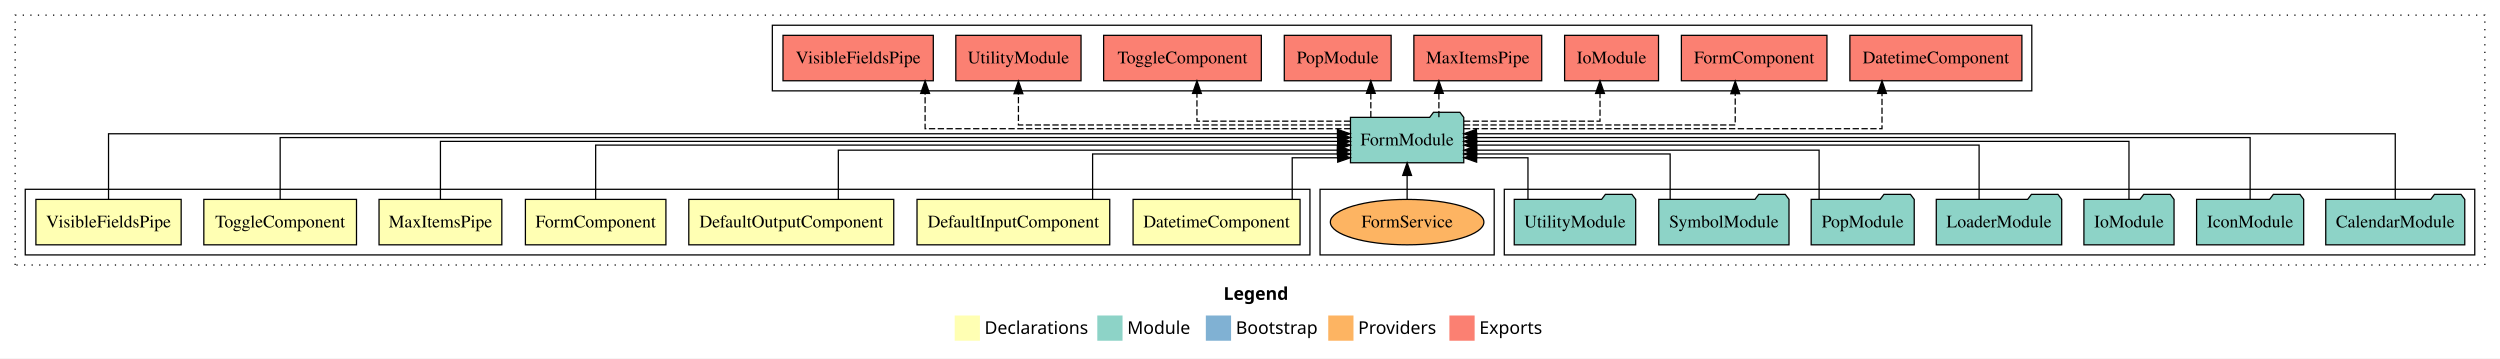
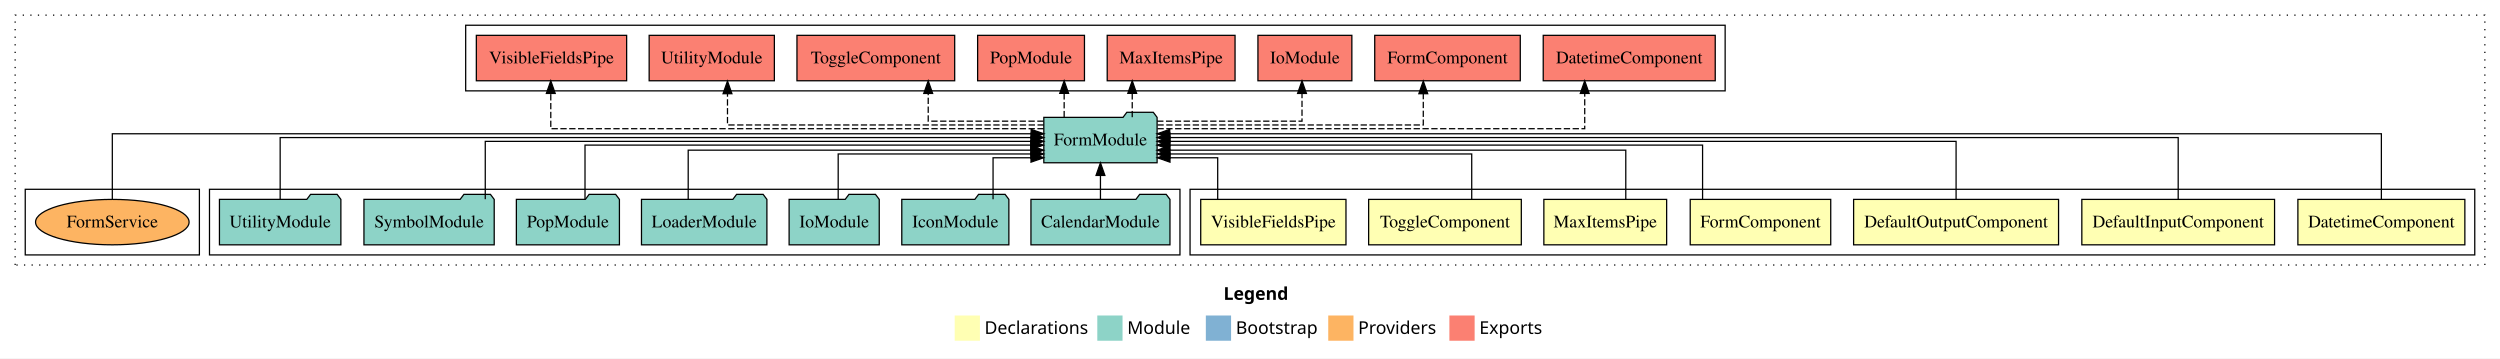
<svg xmlns="http://www.w3.org/2000/svg" width="1981pt" height="284pt" viewBox="0.00 0.00 1981.00 284.00">
  <g id="graph0" class="graph" transform="scale(1 1) rotate(0) translate(4 280)">
    <polygon fill="white" stroke="transparent" points="-4,4 -4,-280 1977,-280 1977,4 -4,4" />
    <text text-anchor="start" x="965.51" y="-42.4" font-family="sans-serif" font-weight="bold" font-size="14.00">Legend</text>
    <polygon fill="#ffffb3" stroke="transparent" points="752.5,-10 752.5,-30 772.5,-30 772.5,-10 752.5,-10" />
    <text text-anchor="start" x="776.13" y="-15.4" font-family="sans-serif" font-size="14.00">  Declarations</text>
    <polygon fill="#8dd3c7" stroke="transparent" points="865.5,-10 865.5,-30 885.5,-30 885.5,-10 865.5,-10" />
    <text text-anchor="start" x="889.23" y="-15.4" font-family="sans-serif" font-size="14.00">  Module</text>
    <polygon fill="#80b1d3" stroke="transparent" points="951.5,-10 951.5,-30 971.5,-30 971.5,-10 951.5,-10" />
    <text text-anchor="start" x="975.28" y="-15.4" font-family="sans-serif" font-size="14.00">  Bootstrap</text>
    <polygon fill="#fdb462" stroke="transparent" points="1048.5,-10 1048.5,-30 1068.5,-30 1068.5,-10 1048.5,-10" />
    <text text-anchor="start" x="1072.17" y="-15.4" font-family="sans-serif" font-size="14.00">  Providers</text>
    <polygon fill="#fb8072" stroke="transparent" points="1144.5,-10 1144.5,-30 1164.5,-30 1164.5,-10 1144.5,-10" />
    <text text-anchor="start" x="1168.23" y="-15.4" font-family="sans-serif" font-size="14.00">  Exports</text>
    <g id="clust1" class="cluster">
      <polygon fill="none" stroke="black" stroke-dasharray="1,5" points="8,-70 8,-268 1965,-268 1965,-70 8,-70" />
    </g>
+     <g id="clust2" class="cluster">
+       <polygon fill="none" stroke="black" points="939,-78 939,-130 1957,-130 1957,-78 939,-78" />
+     </g>
    <g id="clust10" class="cluster">
-       <polygon fill="none" stroke="black" points="1188,-78 1188,-130 1957,-130 1957,-78 1188,-78" />
+       <polygon fill="none" stroke="black" points="162,-78 162,-130 931,-130 931,-78 162,-78" />
    </g>
    <g id="clust13" class="cluster">
-       <polygon fill="none" stroke="black" points="1042,-78 1042,-130 1180,-130 1180,-78 1042,-78" />
+       <polygon fill="none" stroke="black" points="16,-78 16,-130 154,-130 154,-78 16,-78" />
    </g>
    <g id="clust11" class="cluster">
-       <polygon fill="none" stroke="black" points="608,-208 608,-260 1606,-260 1606,-208 608,-208" />
-     </g>
-     <g id="clust2" class="cluster">
-       <polygon fill="none" stroke="black" points="16,-78 16,-130 1034,-130 1034,-78 16,-78" />
+       <polygon fill="none" stroke="black" points="365,-208 365,-260 1363,-260 1363,-208 365,-208" />
    </g>
    <g id="node1" class="node">
-       <polygon fill="#ffffb3" stroke="black" points="1026.15,-122 893.85,-122 893.85,-86 1026.15,-86 1026.15,-122" />
-       <text text-anchor="middle" x="960" y="-99.8" font-family="Times,serif" font-size="14.00">DatetimeComponent</text>
+       <polygon fill="#ffffb3" stroke="black" points="1949.15,-122 1816.85,-122 1816.85,-86 1949.15,-86 1949.15,-122" />
+       <text text-anchor="middle" x="1883" y="-99.8" font-family="Times,serif" font-size="14.00">DatetimeComponent</text>
    </g>
    <g id="node8" class="node">
-       <polygon fill="#8dd3c7" stroke="black" points="1155.88,-187 1152.88,-191 1131.88,-191 1128.88,-187 1066.12,-187 1066.12,-151 1155.88,-151 1155.88,-187" />
-       <text text-anchor="middle" x="1111" y="-164.8" font-family="Times,serif" font-size="14.00">FormModule</text>
+       <polygon fill="#8dd3c7" stroke="black" points="912.88,-187 909.88,-191 888.88,-191 885.88,-187 823.12,-187 823.12,-151 912.88,-151 912.88,-187" />
+       <text text-anchor="middle" x="868" y="-164.8" font-family="Times,serif" font-size="14.00">FormModule</text>
    </g>
    <g id="edge1" class="edge">
-       <path fill="none" stroke="black" d="M1019.95,-122.12C1019.95,-136.78 1019.95,-155 1019.95,-155 1019.95,-155 1056.01,-155 1056.01,-155" />
-       <polygon fill="black" stroke="black" points="1056.01,-158.5 1066.01,-155 1056.01,-151.5 1056.01,-158.5" />
+       <path fill="none" stroke="black" d="M1883,-122.03C1883,-142.77 1883,-174 1883,-174 1883,-174 922.92,-174 922.92,-174" />
+       <polygon fill="black" stroke="black" points="922.92,-170.5 912.92,-174 922.92,-177.5 922.92,-170.5" />
    </g>
    <g id="node2" class="node">
-       <polygon fill="#ffffb3" stroke="black" points="875.36,-122 722.64,-122 722.64,-86 875.36,-86 875.36,-122" />
-       <text text-anchor="middle" x="799" y="-99.8" font-family="Times,serif" font-size="14.00">DefaultInputComponent</text>
+       <polygon fill="#ffffb3" stroke="black" points="1798.36,-122 1645.64,-122 1645.64,-86 1798.36,-86 1798.36,-122" />
+       <text text-anchor="middle" x="1722" y="-99.8" font-family="Times,serif" font-size="14.00">DefaultInputComponent</text>
    </g>
    <g id="edge2" class="edge">
-       <path fill="none" stroke="black" d="M861.78,-122.28C861.78,-137.95 861.78,-158 861.78,-158 861.78,-158 1055.87,-158 1055.87,-158" />
-       <polygon fill="black" stroke="black" points="1055.87,-161.5 1065.87,-158 1055.87,-154.5 1055.87,-161.5" />
+       <path fill="none" stroke="black" d="M1722,-122.31C1722,-142.15 1722,-171 1722,-171 1722,-171 923.01,-171 923.01,-171" />
+       <polygon fill="black" stroke="black" points="923.01,-167.5 913.01,-171 923.01,-174.5 923.01,-167.5" />
    </g>
    <g id="node3" class="node">
-       <polygon fill="#ffffb3" stroke="black" points="704.2,-122 541.8,-122 541.8,-86 704.2,-86 704.2,-122" />
-       <text text-anchor="middle" x="623" y="-99.8" font-family="Times,serif" font-size="14.00">DefaultOutputComponent</text>
+       <polygon fill="#ffffb3" stroke="black" points="1627.2,-122 1464.8,-122 1464.8,-86 1627.2,-86 1627.2,-122" />
+       <text text-anchor="middle" x="1546" y="-99.8" font-family="Times,serif" font-size="14.00">DefaultOutputComponent</text>
    </g>
    <g id="edge3" class="edge">
-       <path fill="none" stroke="black" d="M660.29,-122.04C660.29,-138.73 660.29,-161 660.29,-161 660.29,-161 1055.72,-161 1055.72,-161" />
-       <polygon fill="black" stroke="black" points="1055.72,-164.5 1065.72,-161 1055.72,-157.5 1055.72,-164.5" />
+       <path fill="none" stroke="black" d="M1546,-122.17C1546,-141.09 1546,-168 1546,-168 1546,-168 923.01,-168 923.01,-168" />
+       <polygon fill="black" stroke="black" points="923.01,-164.5 913.01,-168 923.01,-171.5 923.01,-164.5" />
    </g>
    <g id="node4" class="node">
-       <polygon fill="#ffffb3" stroke="black" points="523.67,-122 412.33,-122 412.33,-86 523.67,-86 523.67,-122" />
-       <text text-anchor="middle" x="468" y="-99.8" font-family="Times,serif" font-size="14.00">FormComponent</text>
+       <polygon fill="#ffffb3" stroke="black" points="1446.67,-122 1335.33,-122 1335.33,-86 1446.67,-86 1446.67,-122" />
+       <text text-anchor="middle" x="1391" y="-99.8" font-family="Times,serif" font-size="14.00">FormComponent</text>
    </g>
    <g id="edge4" class="edge">
-       <path fill="none" stroke="black" d="M468,-122.3C468,-140.27 468,-165 468,-165 468,-165 1056.04,-165 1056.04,-165" />
-       <polygon fill="black" stroke="black" points="1056.04,-168.5 1066.04,-165 1056.04,-161.5 1056.04,-168.5" />
+       <path fill="none" stroke="black" d="M1345.12,-122.3C1345.12,-140.27 1345.12,-165 1345.12,-165 1345.12,-165 922.89,-165 922.89,-165" />
+       <polygon fill="black" stroke="black" points="922.89,-161.5 912.89,-165 922.89,-168.5 922.89,-161.5" />
    </g>
    <g id="node5" class="node">
-       <polygon fill="#ffffb3" stroke="black" points="393.65,-122 296.35,-122 296.35,-86 393.65,-86 393.65,-122" />
-       <text text-anchor="middle" x="345" y="-99.8" font-family="Times,serif" font-size="14.00">MaxItemsPipe</text>
+       <polygon fill="#ffffb3" stroke="black" points="1316.65,-122 1219.35,-122 1219.35,-86 1316.65,-86 1316.65,-122" />
+       <text text-anchor="middle" x="1268" y="-99.8" font-family="Times,serif" font-size="14.00">MaxItemsPipe</text>
    </g>
    <g id="edge5" class="edge">
-       <path fill="none" stroke="black" d="M345,-122.17C345,-141.09 345,-168 345,-168 345,-168 1055.94,-168 1055.94,-168" />
-       <polygon fill="black" stroke="black" points="1055.94,-171.5 1065.94,-168 1055.94,-164.5 1055.94,-171.5" />
+       <path fill="none" stroke="black" d="M1284.27,-122.04C1284.27,-138.73 1284.27,-161 1284.27,-161 1284.27,-161 922.94,-161 922.94,-161" />
+       <polygon fill="black" stroke="black" points="922.94,-157.5 912.94,-161 922.94,-164.5 922.94,-157.5" />
    </g>
    <g id="node6" class="node">
-       <polygon fill="#ffffb3" stroke="black" points="278.49,-122 157.51,-122 157.51,-86 278.49,-86 278.49,-122" />
-       <text text-anchor="middle" x="218" y="-99.8" font-family="Times,serif" font-size="14.00">ToggleComponent</text>
+       <polygon fill="#ffffb3" stroke="black" points="1201.49,-122 1080.51,-122 1080.51,-86 1201.49,-86 1201.49,-122" />
+       <text text-anchor="middle" x="1141" y="-99.8" font-family="Times,serif" font-size="14.00">ToggleComponent</text>
    </g>
    <g id="edge6" class="edge">
-       <path fill="none" stroke="black" d="M218,-122.31C218,-142.15 218,-171 218,-171 218,-171 1056.1,-171 1056.1,-171" />
-       <polygon fill="black" stroke="black" points="1056.1,-174.5 1066.1,-171 1056.1,-167.5 1056.1,-174.5" />
+       <path fill="none" stroke="black" d="M1162.19,-122.28C1162.19,-137.95 1162.19,-158 1162.19,-158 1162.19,-158 923,-158 923,-158" />
+       <polygon fill="black" stroke="black" points="923,-154.5 913,-158 923,-161.5 923,-154.5" />
    </g>
    <g id="node7" class="node">
-       <polygon fill="#ffffb3" stroke="black" points="139.55,-122 24.45,-122 24.45,-86 139.55,-86 139.55,-122" />
-       <text text-anchor="middle" x="82" y="-99.8" font-family="Times,serif" font-size="14.00">VisibleFieldsPipe</text>
+       <polygon fill="#ffffb3" stroke="black" points="1062.55,-122 947.45,-122 947.45,-86 1062.55,-86 1062.55,-122" />
+       <text text-anchor="middle" x="1005" y="-99.8" font-family="Times,serif" font-size="14.00">VisibleFieldsPipe</text>
    </g>
    <g id="edge7" class="edge">
-       <path fill="none" stroke="black" d="M82,-122.03C82,-142.77 82,-174 82,-174 82,-174 1055.79,-174 1055.79,-174" />
-       <polygon fill="black" stroke="black" points="1055.79,-177.5 1065.79,-174 1055.79,-170.5 1055.79,-177.5" />
+       <path fill="none" stroke="black" d="M960.9,-122.12C960.9,-136.78 960.9,-155 960.9,-155 960.9,-155 923.09,-155 923.09,-155" />
+       <polygon fill="black" stroke="black" points="923.09,-151.5 913.09,-155 923.09,-158.5 923.09,-151.5" />
    </g>
    <g id="node16" class="node">
-       <polygon fill="#fb8072" stroke="black" points="1598.15,-252 1461.85,-252 1461.85,-216 1598.15,-216 1598.15,-252" />
-       <text text-anchor="middle" x="1530" y="-229.8" font-family="Times,serif" font-size="14.00">DatetimeComponent </text>
+       <polygon fill="#fb8072" stroke="black" points="1355.15,-252 1218.85,-252 1218.85,-216 1355.15,-216 1355.15,-252" />
+       <text text-anchor="middle" x="1287" y="-229.8" font-family="Times,serif" font-size="14.00">DatetimeComponent </text>
    </g>
    <g id="edge15" class="edge">
-       <path fill="none" stroke="black" stroke-dasharray="5,2" d="M1156.02,-178C1255.9,-178 1487.3,-178 1487.3,-178 1487.3,-178 1487.3,-205.97 1487.3,-205.97" />
-       <polygon fill="black" stroke="black" points="1483.8,-205.97 1487.3,-215.97 1490.8,-205.97 1483.8,-205.97" />
+       <path fill="none" stroke="black" stroke-dasharray="5,2" d="M913.15,-178C1014.58,-178 1251.73,-178 1251.73,-178 1251.73,-178 1251.73,-205.97 1251.73,-205.97" />
+       <polygon fill="black" stroke="black" points="1248.23,-205.97 1251.73,-215.97 1255.23,-205.97 1248.23,-205.97" />
    </g>
    <g id="node17" class="node">
-       <polygon fill="#fb8072" stroke="black" points="1443.67,-252 1328.33,-252 1328.33,-216 1443.67,-216 1443.67,-252" />
-       <text text-anchor="middle" x="1386" y="-229.8" font-family="Times,serif" font-size="14.00">FormComponent </text>
+       <polygon fill="#fb8072" stroke="black" points="1200.67,-252 1085.33,-252 1085.33,-216 1200.67,-216 1200.67,-252" />
+       <text text-anchor="middle" x="1143" y="-229.8" font-family="Times,serif" font-size="14.00">FormComponent </text>
    </g>
    <g id="edge16" class="edge">
-       <path fill="none" stroke="black" stroke-dasharray="5,2" d="M1155.99,-181C1230.4,-181 1370.99,-181 1370.99,-181 1370.99,-181 1370.99,-205.76 1370.99,-205.76" />
-       <polygon fill="black" stroke="black" points="1367.49,-205.76 1370.99,-215.76 1374.49,-205.76 1367.49,-205.76" />
+       <path fill="none" stroke="black" stroke-dasharray="5,2" d="M913.14,-181C986.58,-181 1123.81,-181 1123.81,-181 1123.81,-181 1123.81,-205.76 1123.81,-205.76" />
+       <polygon fill="black" stroke="black" points="1120.31,-205.76 1123.81,-215.76 1127.31,-205.76 1120.31,-205.76" />
    </g>
    <g id="node18" class="node">
-       <polygon fill="#fb8072" stroke="black" points="1310.21,-252 1235.79,-252 1235.79,-216 1310.21,-216 1310.21,-252" />
-       <text text-anchor="middle" x="1273" y="-229.8" font-family="Times,serif" font-size="14.00">IoModule </text>
+       <polygon fill="#fb8072" stroke="black" points="1067.21,-252 992.79,-252 992.79,-216 1067.21,-216 1067.21,-252" />
+       <text text-anchor="middle" x="1030" y="-229.8" font-family="Times,serif" font-size="14.00">IoModule </text>
    </g>
    <g id="edge17" class="edge">
-       <path fill="none" stroke="black" stroke-dasharray="5,2" d="M1156.03,-184C1201.12,-184 1263.85,-184 1263.85,-184 1263.85,-184 1263.85,-205.95 1263.85,-205.95" />
-       <polygon fill="black" stroke="black" points="1260.35,-205.95 1263.85,-215.95 1267.35,-205.95 1260.35,-205.95" />
+       <path fill="none" stroke="black" stroke-dasharray="5,2" d="M912.91,-184C960.15,-184 1027.71,-184 1027.71,-184 1027.71,-184 1027.71,-205.95 1027.71,-205.95" />
+       <polygon fill="black" stroke="black" points="1024.21,-205.95 1027.71,-215.95 1031.21,-205.95 1024.21,-205.95" />
    </g>
    <g id="node19" class="node">
-       <polygon fill="#fb8072" stroke="black" points="1217.65,-252 1116.35,-252 1116.35,-216 1217.65,-216 1217.65,-252" />
-       <text text-anchor="middle" x="1167" y="-229.8" font-family="Times,serif" font-size="14.00">MaxItemsPipe </text>
+       <polygon fill="#fb8072" stroke="black" points="974.65,-252 873.35,-252 873.35,-216 974.65,-216 974.65,-252" />
+       <text text-anchor="middle" x="924" y="-229.8" font-family="Times,serif" font-size="14.00">MaxItemsPipe </text>
    </g>
    <g id="edge18" class="edge">
-       <path fill="none" stroke="black" stroke-dasharray="5,2" d="M1136.18,-187.11C1136.18,-187.11 1136.18,-205.99 1136.18,-205.99" />
-       <polygon fill="black" stroke="black" points="1132.68,-205.99 1136.18,-215.99 1139.68,-205.99 1132.68,-205.99" />
+       <path fill="none" stroke="black" stroke-dasharray="5,2" d="M893.18,-187.11C893.18,-187.11 893.18,-205.99 893.18,-205.99" />
+       <polygon fill="black" stroke="black" points="889.68,-205.99 893.18,-215.99 896.68,-205.99 889.68,-205.99" />
    </g>
    <g id="node20" class="node">
-       <polygon fill="#fb8072" stroke="black" points="1098.33,-252 1013.67,-252 1013.67,-216 1098.33,-216 1098.33,-252" />
-       <text text-anchor="middle" x="1056" y="-229.8" font-family="Times,serif" font-size="14.00">PopModule </text>
+       <polygon fill="#fb8072" stroke="black" points="855.33,-252 770.67,-252 770.67,-216 855.33,-216 855.33,-252" />
+       <text text-anchor="middle" x="813" y="-229.8" font-family="Times,serif" font-size="14.00">PopModule </text>
    </g>
    <g id="edge19" class="edge">
-       <path fill="none" stroke="black" stroke-dasharray="5,2" d="M1082.24,-187.11C1082.24,-187.11 1082.24,-205.99 1082.24,-205.99" />
-       <polygon fill="black" stroke="black" points="1078.74,-205.99 1082.24,-215.99 1085.74,-205.99 1078.74,-205.99" />
+       <path fill="none" stroke="black" stroke-dasharray="5,2" d="M839.24,-187.11C839.24,-187.11 839.24,-205.99 839.24,-205.99" />
+       <polygon fill="black" stroke="black" points="835.74,-205.99 839.24,-215.99 842.74,-205.99 835.74,-205.99" />
    </g>
    <g id="node21" class="node">
-       <polygon fill="#fb8072" stroke="black" points="995.49,-252 870.51,-252 870.51,-216 995.49,-216 995.49,-252" />
-       <text text-anchor="middle" x="933" y="-229.8" font-family="Times,serif" font-size="14.00">ToggleComponent </text>
+       <polygon fill="#fb8072" stroke="black" points="752.49,-252 627.51,-252 627.51,-216 752.49,-216 752.49,-252" />
+       <text text-anchor="middle" x="690" y="-229.8" font-family="Times,serif" font-size="14.00">ToggleComponent </text>
    </g>
    <g id="edge20" class="edge">
-       <path fill="none" stroke="black" stroke-dasharray="5,2" d="M1065.93,-184C1016.61,-184 944.46,-184 944.46,-184 944.46,-184 944.46,-205.95 944.46,-205.95" />
-       <polygon fill="black" stroke="black" points="940.96,-205.95 944.46,-215.95 947.96,-205.95 940.96,-205.95" />
+       <path fill="none" stroke="black" stroke-dasharray="5,2" d="M822.93,-184C783.18,-184 731.52,-184 731.52,-184 731.52,-184 731.52,-205.95 731.52,-205.95" />
+       <polygon fill="black" stroke="black" points="728.02,-205.95 731.52,-215.95 735.02,-205.95 728.02,-205.95" />
    </g>
    <g id="node22" class="node">
-       <polygon fill="#fb8072" stroke="black" points="852.61,-252 753.39,-252 753.39,-216 852.61,-216 852.61,-252" />
-       <text text-anchor="middle" x="803" y="-229.8" font-family="Times,serif" font-size="14.00">UtilityModule </text>
+       <polygon fill="#fb8072" stroke="black" points="609.61,-252 510.39,-252 510.39,-216 609.61,-216 609.61,-252" />
+       <text text-anchor="middle" x="560" y="-229.8" font-family="Times,serif" font-size="14.00">UtilityModule </text>
    </g>
    <g id="edge21" class="edge">
-       <path fill="none" stroke="black" stroke-dasharray="5,2" d="M1065.88,-181C980.33,-181 803,-181 803,-181 803,-181 803,-205.76 803,-205.76" />
-       <polygon fill="black" stroke="black" points="799.5,-205.76 803,-215.76 806.5,-205.76 799.5,-205.76" />
+       <path fill="none" stroke="black" stroke-dasharray="5,2" d="M823.11,-181C740.44,-181 572.46,-181 572.46,-181 572.46,-181 572.46,-205.76 572.46,-205.76" />
+       <polygon fill="black" stroke="black" points="568.96,-205.76 572.46,-215.76 575.96,-205.76 568.96,-205.76" />
    </g>
    <g id="node23" class="node">
-       <polygon fill="#fb8072" stroke="black" points="735.55,-252 616.45,-252 616.45,-216 735.55,-216 735.55,-252" />
-       <text text-anchor="middle" x="676" y="-229.8" font-family="Times,serif" font-size="14.00">VisibleFieldsPipe </text>
+       <polygon fill="#fb8072" stroke="black" points="492.55,-252 373.45,-252 373.45,-216 492.55,-216 492.55,-252" />
+       <text text-anchor="middle" x="433" y="-229.8" font-family="Times,serif" font-size="14.00">VisibleFieldsPipe </text>
    </g>
    <g id="edge22" class="edge">
-       <path fill="none" stroke="black" stroke-dasharray="5,2" d="M1066.06,-178C965.1,-178 729.05,-178 729.05,-178 729.05,-178 729.05,-205.97 729.05,-205.97" />
-       <polygon fill="black" stroke="black" points="725.55,-205.97 729.05,-215.97 732.55,-205.97 725.55,-205.97" />
+       <path fill="none" stroke="black" stroke-dasharray="5,2" d="M823.03,-178C711.74,-178 432.44,-178 432.44,-178 432.44,-178 432.44,-205.97 432.44,-205.97" />
+       <polygon fill="black" stroke="black" points="428.94,-205.97 432.44,-215.97 435.94,-205.97 428.94,-205.97" />
    </g>
    <g id="node9" class="node">
-       <polygon fill="#8dd3c7" stroke="black" points="1949.08,-122 1946.08,-126 1925.08,-126 1922.08,-122 1838.92,-122 1838.92,-86 1949.08,-86 1949.08,-122" />
-       <text text-anchor="middle" x="1894" y="-99.8" font-family="Times,serif" font-size="14.00">CalendarModule</text>
+       <polygon fill="#8dd3c7" stroke="black" points="923.08,-122 920.08,-126 899.08,-126 896.08,-122 812.92,-122 812.92,-86 923.08,-86 923.08,-122" />
+       <text text-anchor="middle" x="868" y="-99.8" font-family="Times,serif" font-size="14.00">CalendarModule</text>
    </g>
    <g id="edge8" class="edge">
-       <path fill="none" stroke="black" d="M1894,-122.03C1894,-142.77 1894,-174 1894,-174 1894,-174 1165.91,-174 1165.91,-174" />
-       <polygon fill="black" stroke="black" points="1165.91,-170.5 1155.91,-174 1165.91,-177.5 1165.91,-170.5" />
+       <path fill="none" stroke="black" d="M868,-122.11C868,-122.11 868,-140.99 868,-140.99" />
+       <polygon fill="black" stroke="black" points="864.5,-140.99 868,-150.99 871.5,-140.99 864.5,-140.99" />
    </g>
    <g id="node10" class="node">
-       <polygon fill="#8dd3c7" stroke="black" points="1821.43,-122 1818.43,-126 1797.43,-126 1794.43,-122 1736.57,-122 1736.57,-86 1821.43,-86 1821.43,-122" />
-       <text text-anchor="middle" x="1779" y="-99.8" font-family="Times,serif" font-size="14.00">IconModule</text>
+       <polygon fill="#8dd3c7" stroke="black" points="795.43,-122 792.43,-126 771.43,-126 768.43,-122 710.57,-122 710.57,-86 795.43,-86 795.43,-122" />
+       <text text-anchor="middle" x="753" y="-99.8" font-family="Times,serif" font-size="14.00">IconModule</text>
    </g>
    <g id="edge9" class="edge">
-       <path fill="none" stroke="black" d="M1779,-122.31C1779,-142.15 1779,-171 1779,-171 1779,-171 1166.13,-171 1166.13,-171" />
-       <polygon fill="black" stroke="black" points="1166.13,-167.5 1156.13,-171 1166.13,-174.5 1166.13,-167.5" />
+       <path fill="none" stroke="black" d="M782.9,-122.12C782.9,-136.78 782.9,-155 782.9,-155 782.9,-155 812.96,-155 812.96,-155" />
+       <polygon fill="black" stroke="black" points="812.96,-158.5 822.96,-155 812.96,-151.5 812.96,-158.5" />
    </g>
    <g id="node11" class="node">
-       <polygon fill="#8dd3c7" stroke="black" points="1718.71,-122 1715.71,-126 1694.71,-126 1691.71,-122 1647.29,-122 1647.29,-86 1718.71,-86 1718.71,-122" />
-       <text text-anchor="middle" x="1683" y="-99.8" font-family="Times,serif" font-size="14.00">IoModule</text>
+       <polygon fill="#8dd3c7" stroke="black" points="692.71,-122 689.71,-126 668.71,-126 665.71,-122 621.29,-122 621.29,-86 692.71,-86 692.71,-122" />
+       <text text-anchor="middle" x="657" y="-99.8" font-family="Times,serif" font-size="14.00">IoModule</text>
    </g>
    <g id="edge10" class="edge">
-       <path fill="none" stroke="black" d="M1683,-122.17C1683,-141.09 1683,-168 1683,-168 1683,-168 1165.88,-168 1165.88,-168" />
-       <polygon fill="black" stroke="black" points="1165.88,-164.5 1155.88,-168 1165.88,-171.5 1165.88,-164.5" />
+       <path fill="none" stroke="black" d="M660.18,-122.28C660.18,-137.95 660.18,-158 660.18,-158 660.18,-158 812.91,-158 812.91,-158" />
+       <polygon fill="black" stroke="black" points="812.91,-161.5 822.91,-158 812.91,-154.5 812.91,-161.5" />
    </g>
    <g id="node12" class="node">
-       <polygon fill="#8dd3c7" stroke="black" points="1629.69,-122 1626.69,-126 1605.69,-126 1602.69,-122 1530.31,-122 1530.31,-86 1629.69,-86 1629.69,-122" />
-       <text text-anchor="middle" x="1580" y="-99.8" font-family="Times,serif" font-size="14.00">LoaderModule</text>
+       <polygon fill="#8dd3c7" stroke="black" points="603.69,-122 600.69,-126 579.69,-126 576.69,-122 504.31,-122 504.31,-86 603.69,-86 603.69,-122" />
+       <text text-anchor="middle" x="554" y="-99.8" font-family="Times,serif" font-size="14.00">LoaderModule</text>
    </g>
    <g id="edge11" class="edge">
-       <path fill="none" stroke="black" d="M1564.24,-122.3C1564.24,-140.27 1564.24,-165 1564.24,-165 1564.24,-165 1166.12,-165 1166.12,-165" />
-       <polygon fill="black" stroke="black" points="1166.12,-161.5 1156.12,-165 1166.12,-168.5 1166.12,-161.5" />
+       <path fill="none" stroke="black" d="M541.33,-122.04C541.33,-138.73 541.33,-161 541.33,-161 541.33,-161 812.92,-161 812.92,-161" />
+       <polygon fill="black" stroke="black" points="812.92,-164.5 822.92,-161 812.92,-157.5 812.92,-164.5" />
    </g>
    <g id="node13" class="node">
-       <polygon fill="#8dd3c7" stroke="black" points="1512.83,-122 1509.83,-126 1488.83,-126 1485.83,-122 1431.17,-122 1431.17,-86 1512.83,-86 1512.83,-122" />
-       <text text-anchor="middle" x="1472" y="-99.8" font-family="Times,serif" font-size="14.00">PopModule</text>
+       <polygon fill="#8dd3c7" stroke="black" points="486.83,-122 483.83,-126 462.83,-126 459.83,-122 405.17,-122 405.17,-86 486.83,-86 486.83,-122" />
+       <text text-anchor="middle" x="446" y="-99.8" font-family="Times,serif" font-size="14.00">PopModule</text>
    </g>
    <g id="edge12" class="edge">
-       <path fill="none" stroke="black" d="M1437.46,-122.04C1437.46,-138.73 1437.46,-161 1437.46,-161 1437.46,-161 1166.05,-161 1166.05,-161" />
-       <polygon fill="black" stroke="black" points="1166.05,-157.5 1156.05,-161 1166.05,-164.5 1166.05,-157.5" />
+       <path fill="none" stroke="black" d="M459.56,-122.3C459.56,-140.27 459.56,-165 459.56,-165 459.56,-165 812.73,-165 812.73,-165" />
+       <polygon fill="black" stroke="black" points="812.73,-168.5 822.73,-165 812.73,-161.5 812.73,-168.5" />
    </g>
    <g id="node14" class="node">
-       <polygon fill="#8dd3c7" stroke="black" points="1413.61,-122 1410.61,-126 1389.61,-126 1386.61,-122 1310.39,-122 1310.39,-86 1413.61,-86 1413.61,-122" />
-       <text text-anchor="middle" x="1362" y="-99.8" font-family="Times,serif" font-size="14.00">SymbolModule</text>
+       <polygon fill="#8dd3c7" stroke="black" points="387.61,-122 384.61,-126 363.61,-126 360.61,-122 284.39,-122 284.39,-86 387.61,-86 387.61,-122" />
+       <text text-anchor="middle" x="336" y="-99.8" font-family="Times,serif" font-size="14.00">SymbolModule</text>
    </g>
    <g id="edge13" class="edge">
-       <path fill="none" stroke="black" d="M1319.43,-122.28C1319.43,-137.95 1319.43,-158 1319.43,-158 1319.43,-158 1165.97,-158 1165.97,-158" />
-       <polygon fill="black" stroke="black" points="1165.97,-154.5 1155.97,-158 1165.97,-161.5 1165.97,-154.5" />
+       <path fill="none" stroke="black" d="M380.52,-122.17C380.52,-141.09 380.52,-168 380.52,-168 380.52,-168 813.01,-168 813.01,-168" />
+       <polygon fill="black" stroke="black" points="813.01,-171.5 823.01,-168 813.01,-164.5 813.01,-171.5" />
    </g>
    <g id="node15" class="node">
-       <polygon fill="#8dd3c7" stroke="black" points="1292.11,-122 1289.11,-126 1268.11,-126 1265.11,-122 1195.89,-122 1195.89,-86 1292.11,-86 1292.11,-122" />
-       <text text-anchor="middle" x="1244" y="-99.8" font-family="Times,serif" font-size="14.00">UtilityModule</text>
+       <polygon fill="#8dd3c7" stroke="black" points="266.11,-122 263.11,-126 242.11,-126 239.11,-122 169.89,-122 169.89,-86 266.11,-86 266.11,-122" />
+       <text text-anchor="middle" x="218" y="-99.8" font-family="Times,serif" font-size="14.00">UtilityModule</text>
    </g>
    <g id="edge14" class="edge">
-       <path fill="none" stroke="black" d="M1206.76,-122.12C1206.76,-136.78 1206.76,-155 1206.76,-155 1206.76,-155 1166.08,-155 1166.08,-155" />
-       <polygon fill="black" stroke="black" points="1166.08,-151.5 1156.08,-155 1166.08,-158.5 1166.08,-151.5" />
+       <path fill="none" stroke="black" d="M218,-122.31C218,-142.15 218,-171 218,-171 218,-171 813.07,-171 813.07,-171" />
+       <polygon fill="black" stroke="black" points="813.07,-174.5 823.07,-171 813.07,-167.5 813.07,-174.5" />
    </g>
    <g id="node24" class="node">
-       <ellipse fill="#fdb462" stroke="black" cx="1111" cy="-104" rx="60.83" ry="18" />
-       <text text-anchor="middle" x="1111" y="-99.8" font-family="Times,serif" font-size="14.00">FormService</text>
+       <ellipse fill="#fdb462" stroke="black" cx="85" cy="-104" rx="60.83" ry="18" />
+       <text text-anchor="middle" x="85" y="-99.8" font-family="Times,serif" font-size="14.00">FormService</text>
    </g>
    <g id="edge23" class="edge">
-       <path fill="none" stroke="black" d="M1111,-122.11C1111,-122.11 1111,-140.99 1111,-140.99" />
-       <polygon fill="black" stroke="black" points="1107.5,-140.99 1111,-150.99 1114.5,-140.99 1107.5,-140.99" />
+       <path fill="none" stroke="black" d="M85,-122.03C85,-142.77 85,-174 85,-174 85,-174 813.09,-174 813.09,-174" />
+       <polygon fill="black" stroke="black" points="813.09,-177.5 823.09,-174 813.09,-170.5 813.09,-177.5" />
    </g>
  </g>
</svg>
